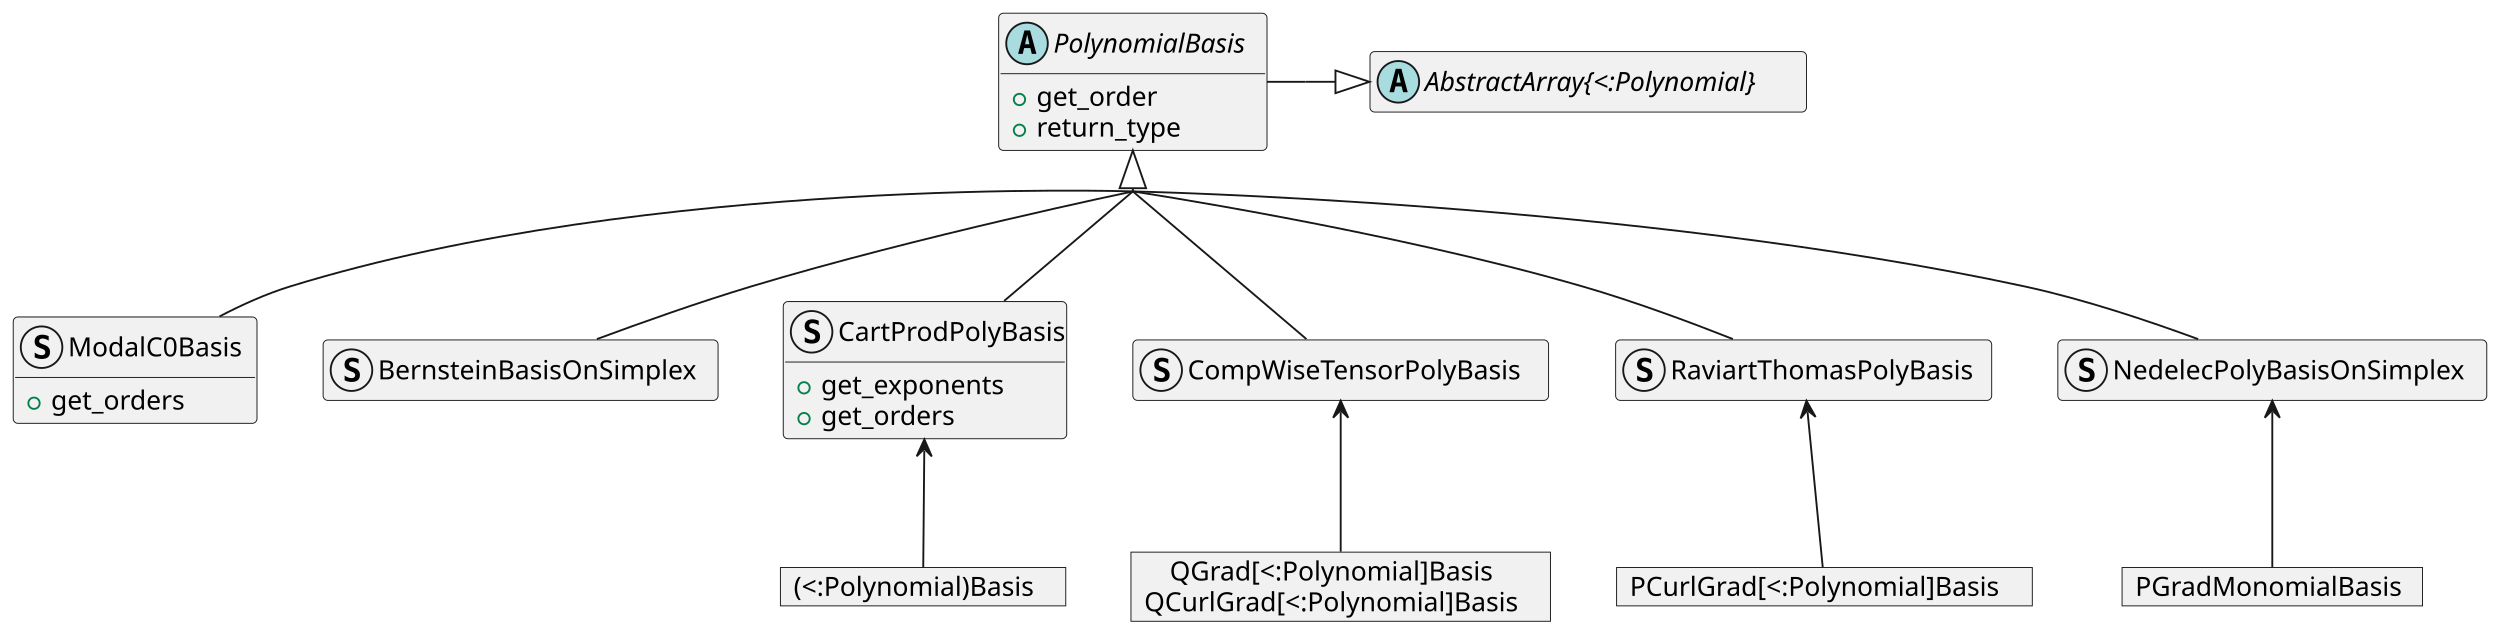
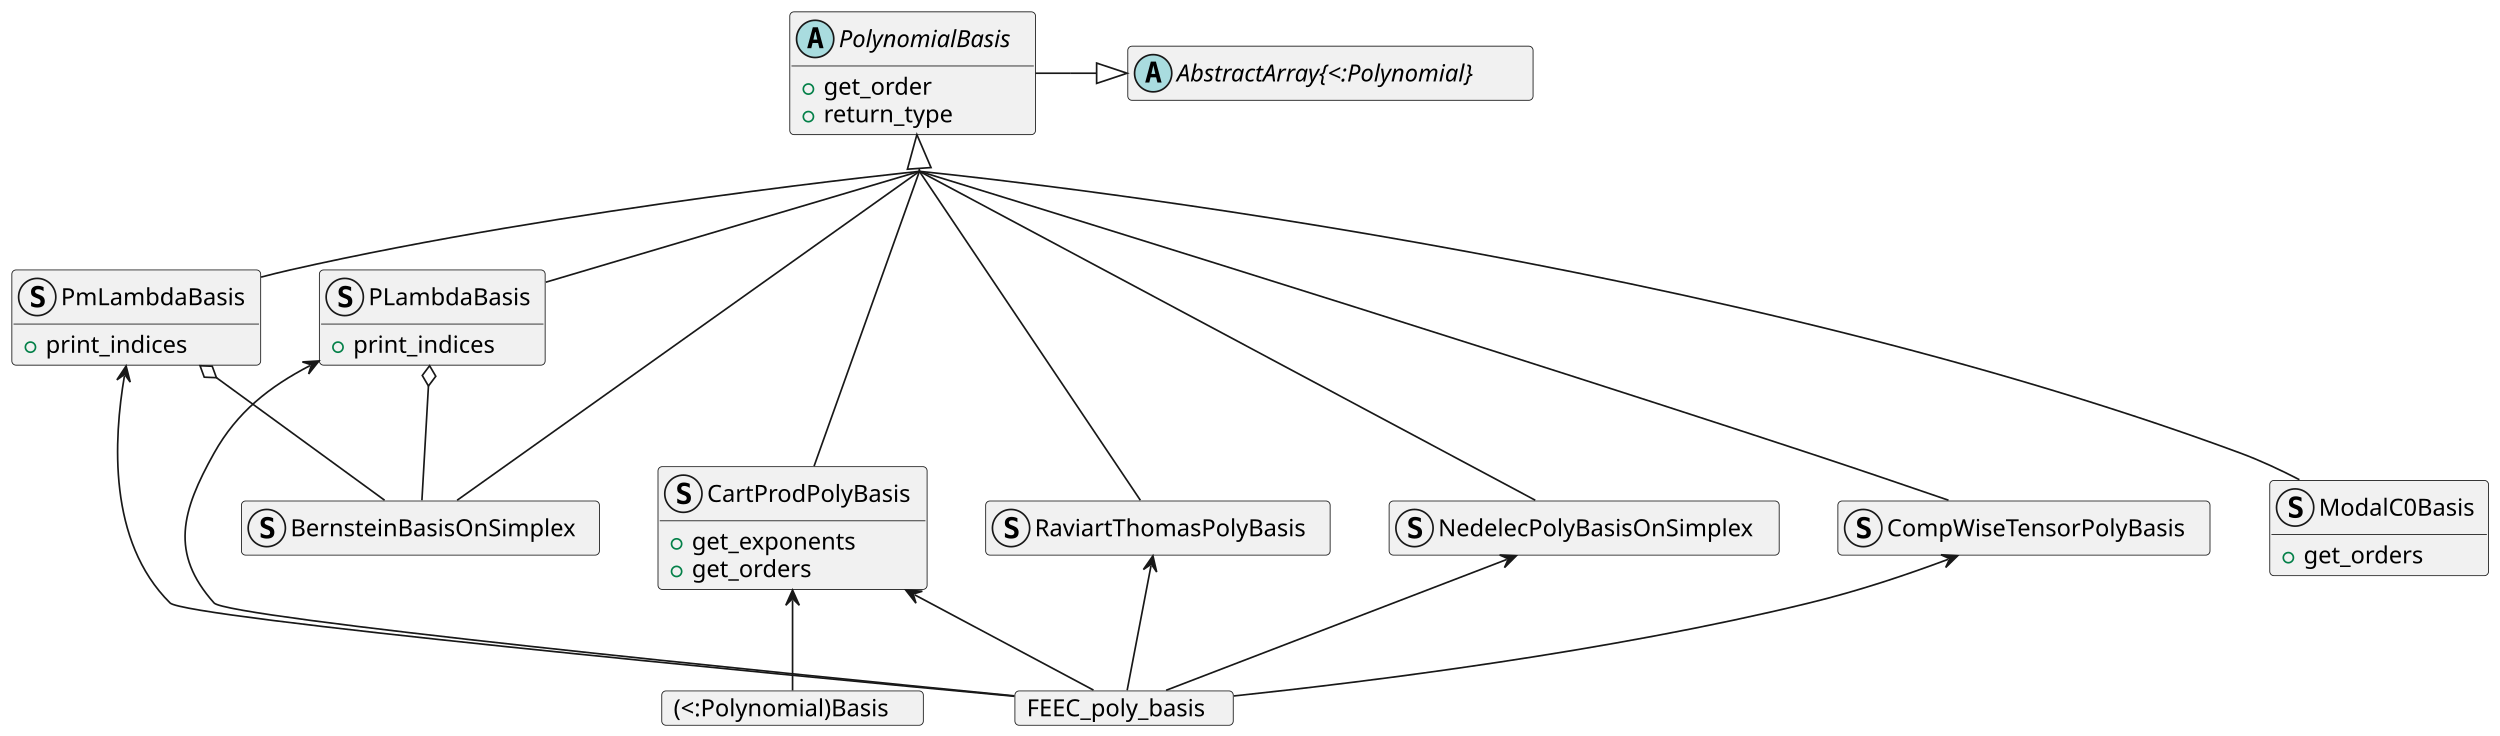
- <svg xmlns="http://www.w3.org/2000/svg" contentStyleType="text/css" height="335px" preserveAspectRatio="none" style="width:1323px;height:335px;background:#FFFFFF;" version="1.1" viewBox="0 0 1323 335" width="1323px" zoomAndPan="magnify">
+ <svg xmlns="http://www.w3.org/2000/svg" contentStyleType="text/css" data-diagram-type="CLASS" height="435px" preserveAspectRatio="none" style="width:1478px;height:435px;background:#FFFFFF;" version="1.1" viewBox="0 0 1478 435" width="1478px" zoomAndPan="magnify">
  <defs />
  <g>
-     <g id="elem_a1">
-       <rect codeLine="5" fill="#F1F1F1" height="32" id="a1" rx="2.5" ry="2.5" style="stroke:#181818;stroke-width:0.5;" width="231" x="725" y="27.3" />
-       <ellipse cx="740" cy="43.3" fill="#A9DCDF" rx="11" ry="11" style="stroke:#181818;stroke-width:1.0;" />
-       <path d="M740.109,38.644 L738.953,43.722 L741.281,43.722 L740.109,38.644 Z M738.625,36.409 L741.609,36.409 L744.969,48.8 L742.516,48.8 L741.75,45.737 L738.469,45.737 L737.719,48.8 L735.281,48.8 L738.625,36.409 Z " fill="#000000" />
-       <text fill="#000000" font-family="sans-serif" font-size="14" font-style="italic" lengthAdjust="spacing" textLength="199" x="754" y="48.147">AbstractArray{&lt;:Polynomial}</text>
+     <g class="entity" data-entity="a1" data-source-line="5" data-uid="ent0002" id="entity_a1">
+       <rect fill="#F1F1F1" height="32" rx="2.5" ry="2.5" style="stroke:#181818;stroke-width:0.5;" width="239.601" x="666.75" y="27.3" />
+       <ellipse cx="681.75" cy="43.3" fill="#A9DCDF" rx="11" ry="11" style="stroke:#181818;stroke-width:1;" />
+       <path d="M681.859,38.644 L680.703,43.722 L683.031,43.722 L681.859,38.644 Z M680.375,36.409 L683.359,36.409 L686.719,48.8 L684.266,48.8 L683.5,45.737 L680.219,45.737 L679.469,48.8 L677.031,48.8 L680.375,36.409 Z " fill="#000000" />
+       <text fill="#000000" font-family="sans-serif" font-size="14" font-style="italic" lengthAdjust="spacing" textLength="207.601" x="695.75" y="48.147">AbstractArray{&lt;:Polynomial}</text>
    </g>
-     <g id="elem_PolynomialBasis">
-       <rect codeLine="6" fill="#F1F1F1" height="72.594" id="PolynomialBasis" rx="2.5" ry="2.5" style="stroke:#181818;stroke-width:0.5;" width="142" x="528.5" y="7" />
-       <ellipse cx="543.5" cy="23" fill="#A9DCDF" rx="11" ry="11" style="stroke:#181818;stroke-width:1.0;" />
-       <path d="M543.609,18.344 L542.453,23.422 L544.781,23.422 L543.609,18.344 Z M542.125,16.109 L545.109,16.109 L548.469,28.5 L546.016,28.5 L545.25,25.438 L541.969,25.438 L541.219,28.5 L538.781,28.5 L542.125,16.109 Z " fill="#000000" />
-       <text fill="#000000" font-family="sans-serif" font-size="14" font-style="italic" lengthAdjust="spacing" textLength="110" x="557.5" y="27.847">PolynomialBasis</text>
-       <line style="stroke:#181818;stroke-width:0.5;" x1="529.5" x2="669.5" y1="39" y2="39" />
-       <ellipse cx="539.5" cy="52.648" fill="none" rx="3" ry="3" style="stroke:#038048;stroke-width:1.0;" />
-       <text fill="#000000" font-family="sans-serif" font-size="14" lengthAdjust="spacing" textLength="67" x="548.5" y="55.995">get_order</text>
-       <ellipse cx="539.5" cy="68.945" fill="none" rx="3" ry="3" style="stroke:#038048;stroke-width:1.0;" />
-       <text fill="#000000" font-family="sans-serif" font-size="14" lengthAdjust="spacing" textLength="79" x="548.5" y="72.292">return_type</text>
+     <g class="entity" data-entity="PolynomialBasis" data-source-line="6" data-uid="ent0003" id="entity_PolynomialBasis">
+       <rect fill="#F1F1F1" height="72.594" rx="2.5" ry="2.5" style="stroke:#181818;stroke-width:0.5;" width="145.278" x="466.92" y="7" />
+       <ellipse cx="481.92" cy="23" fill="#A9DCDF" rx="11" ry="11" style="stroke:#181818;stroke-width:1;" />
+       <path d="M482.029,18.344 L480.873,23.422 L483.201,23.422 L482.029,18.344 Z M480.545,16.109 L483.529,16.109 L486.889,28.5 L484.436,28.5 L483.67,25.438 L480.389,25.438 L479.639,28.5 L477.201,28.5 L480.545,16.109 Z " fill="#000000" />
+       <text fill="#000000" font-family="sans-serif" font-size="14" font-style="italic" lengthAdjust="spacing" textLength="113.278" x="495.92" y="27.847">PolynomialBasis</text>
+       <line style="stroke:#181818;stroke-width:0.5;" x1="467.92" x2="611.198" y1="39" y2="39" />
+       <ellipse cx="477.92" cy="52.648" fill="none" rx="3" ry="3" style="stroke:#038048;stroke-width:1;" />
+       <text fill="#000000" font-family="sans-serif" font-size="14" lengthAdjust="spacing" textLength="67.566" x="486.92" y="55.995">get_order</text>
+       <ellipse cx="477.92" cy="68.945" fill="none" rx="3" ry="3" style="stroke:#038048;stroke-width:1;" />
+       <text fill="#000000" font-family="sans-serif" font-size="14" lengthAdjust="spacing" textLength="81.635" x="486.92" y="72.292">return_type</text>
    </g>
-     <polygon fill="none" points="599.5,79.594,606.5,99.594,592.5,99.594" style="stroke:#181818;stroke-width:1.0;" />
-     <line style="stroke:#181818;stroke-width:1.0;" x1="599.5" x2="599.5" y1="99.594" y2="101.3" />
-     <line style="stroke:#181818;stroke-width:1.0;" x1="670.5" x2="690.82" y1="43.299" y2="43.3" />
-     <g id="elem_CartProdPolyBasis">
-       <rect codeLine="14" fill="#F1F1F1" height="72.594" id="CartProdPolyBasis" rx="2.5" ry="2.5" style="stroke:#181818;stroke-width:0.5;" width="150" x="414.5" y="159.59" />
-       <ellipse cx="429.5" cy="175.59" fill="#F1F1F1" rx="11" ry="11" style="stroke:#181818;stroke-width:1.0;" />
-       <path d="M428.984,176.153 Q427.125,175.449 426.469,174.684 Q425.828,173.903 425.828,172.59 Q425.828,170.903 426.906,169.934 Q427.984,168.965 429.859,168.965 Q430.719,168.965 431.562,169.168 Q432.422,169.356 433.266,169.746 L433.266,172.137 Q432.484,171.574 431.656,171.293 Q430.844,170.996 430.047,170.996 Q429.172,170.996 428.688,171.356 Q428.219,171.715 428.219,172.371 Q428.219,172.887 428.562,173.231 Q428.906,173.559 430,173.965 L431.062,174.371 Q432.547,174.918 433.25,175.824 Q433.969,176.731 433.969,178.106 Q433.969,179.981 432.859,180.903 Q431.75,181.824 429.5,181.824 Q428.578,181.824 427.656,181.606 Q426.734,181.387 425.875,180.965 L425.875,178.434 Q426.844,179.121 427.766,179.465 Q428.688,179.809 429.578,179.809 Q430.484,179.809 430.984,179.403 Q431.484,178.981 431.484,178.246 Q431.484,177.684 431.141,177.278 Q430.812,176.856 430.188,176.606 L428.984,176.153 Z " fill="#000000" />
-       <text fill="#000000" font-family="sans-serif" font-size="14" lengthAdjust="spacing" textLength="118" x="443.5" y="180.437">CartProdPolyBasis</text>
-       <line style="stroke:#181818;stroke-width:0.5;" x1="415.5" x2="563.5" y1="191.59" y2="191.59" />
-       <ellipse cx="425.5" cy="205.238" fill="none" rx="3" ry="3" style="stroke:#038048;stroke-width:1.0;" />
-       <text fill="#000000" font-family="sans-serif" font-size="14" lengthAdjust="spacing" textLength="104" x="434.5" y="208.585">get_exponents</text>
-       <ellipse cx="425.5" cy="221.535" fill="none" rx="3" ry="3" style="stroke:#038048;stroke-width:1.0;" />
-       <text fill="#000000" font-family="sans-serif" font-size="14" lengthAdjust="spacing" textLength="75" x="434.5" y="224.882">get_orders</text>
+     <polygon fill="none" points="542.063,79.594,550.422,99.065,536.456,100.028" style="stroke:#181818;stroke-width:1;" />
+     <line style="stroke:#181818;stroke-width:1;" x1="543.439" x2="543.56" y1="99.546" y2="101.3" />
+     <line style="stroke:#181818;stroke-width:1;" x1="612.198" x2="632.66" y1="43.299" y2="43.3" />
+     <g class="entity" data-entity="CartProdPolyBasis" data-source-line="14" data-uid="ent0006" id="entity_CartProdPolyBasis">
+       <rect fill="#F1F1F1" height="72.594" rx="2.5" ry="2.5" style="stroke:#181818;stroke-width:0.5;" width="159.094" x="389.01" y="275.89" />
+       <ellipse cx="404.01" cy="291.89" fill="#F1F1F1" rx="11" ry="11" style="stroke:#181818;stroke-width:1;" />
+       <path d="M403.494,292.452 Q401.635,291.749 400.979,290.984 Q400.338,290.202 400.338,288.89 Q400.338,287.202 401.416,286.234 Q402.494,285.265 404.369,285.265 Q405.229,285.265 406.072,285.468 Q406.932,285.656 407.776,286.046 L407.776,288.437 Q406.994,287.874 406.166,287.593 Q405.354,287.296 404.557,287.296 Q403.682,287.296 403.197,287.656 Q402.729,288.015 402.729,288.671 Q402.729,289.187 403.072,289.531 Q403.416,289.859 404.51,290.265 L405.572,290.671 Q407.057,291.218 407.76,292.124 Q408.479,293.031 408.479,294.406 Q408.479,296.281 407.369,297.202 Q406.26,298.124 404.01,298.124 Q403.088,298.124 402.166,297.906 Q401.244,297.687 400.385,297.265 L400.385,294.734 Q401.354,295.421 402.276,295.765 Q403.197,296.109 404.088,296.109 Q404.994,296.109 405.494,295.702 Q405.994,295.281 405.994,294.546 Q405.994,293.984 405.651,293.577 Q405.322,293.156 404.697,292.906 L403.494,292.452 Z " fill="#000000" />
+       <text fill="#000000" font-family="sans-serif" font-size="14" lengthAdjust="spacing" textLength="127.094" x="418.01" y="296.737">CartProdPolyBasis</text>
+       <line style="stroke:#181818;stroke-width:0.5;" x1="390.01" x2="547.104" y1="307.89" y2="307.89" />
+       <ellipse cx="400.01" cy="321.538" fill="none" rx="3" ry="3" style="stroke:#038048;stroke-width:1;" />
+       <text fill="#000000" font-family="sans-serif" font-size="14" lengthAdjust="spacing" textLength="103.482" x="409.01" y="324.885">get_exponents</text>
+       <ellipse cx="400.01" cy="337.835" fill="none" rx="3" ry="3" style="stroke:#038048;stroke-width:1;" />
+       <text fill="#000000" font-family="sans-serif" font-size="14" lengthAdjust="spacing" textLength="74.86" x="409.01" y="341.182">get_orders</text>
    </g>
-     <g id="elem_CompWiseTensorPolyBasis">
-       <rect codeLine="18" fill="#F1F1F1" height="32" id="CompWiseTensorPolyBasis" rx="2.5" ry="2.5" style="stroke:#181818;stroke-width:0.5;" width="220" x="599.5" y="179.89" />
-       <ellipse cx="614.5" cy="195.89" fill="#F1F1F1" rx="11" ry="11" style="stroke:#181818;stroke-width:1.0;" />
-       <path d="M613.984,196.452 Q612.125,195.749 611.469,194.984 Q610.828,194.202 610.828,192.89 Q610.828,191.202 611.906,190.234 Q612.984,189.265 614.859,189.265 Q615.719,189.265 616.562,189.468 Q617.422,189.656 618.266,190.046 L618.266,192.437 Q617.484,191.874 616.656,191.593 Q615.844,191.296 615.047,191.296 Q614.172,191.296 613.688,191.656 Q613.219,192.015 613.219,192.671 Q613.219,193.187 613.562,193.531 Q613.906,193.859 615,194.265 L616.062,194.671 Q617.547,195.218 618.25,196.124 Q618.969,197.031 618.969,198.406 Q618.969,200.281 617.859,201.202 Q616.75,202.124 614.5,202.124 Q613.578,202.124 612.656,201.906 Q611.734,201.687 610.875,201.265 L610.875,198.734 Q611.844,199.421 612.766,199.765 Q613.688,200.109 614.578,200.109 Q615.484,200.109 615.984,199.702 Q616.484,199.281 616.484,198.546 Q616.484,197.984 616.141,197.577 Q615.812,197.156 615.188,196.906 L613.984,196.452 Z " fill="#000000" />
-       <text fill="#000000" font-family="sans-serif" font-size="14" lengthAdjust="spacing" textLength="188" x="628.5" y="200.737">CompWiseTensorPolyBasis</text>
+     <g class="entity" data-entity="CompWiseTensorPolyBasis" data-source-line="18" data-uid="ent0007" id="entity_CompWiseTensorPolyBasis">
+       <rect fill="#F1F1F1" height="32" rx="2.5" ry="2.5" style="stroke:#181818;stroke-width:0.5;" width="220.002" x="1086.55" y="296.19" />
+       <ellipse cx="1101.55" cy="312.19" fill="#F1F1F1" rx="11" ry="11" style="stroke:#181818;stroke-width:1;" />
+       <path d="M1101.034,312.752 Q1099.175,312.049 1098.519,311.284 Q1097.878,310.502 1097.878,309.19 Q1097.878,307.502 1098.956,306.534 Q1100.034,305.565 1101.909,305.565 Q1102.769,305.565 1103.612,305.768 Q1104.472,305.956 1105.316,306.346 L1105.316,308.737 Q1104.534,308.174 1103.706,307.893 Q1102.894,307.596 1102.097,307.596 Q1101.222,307.596 1100.737,307.956 Q1100.269,308.315 1100.269,308.971 Q1100.269,309.487 1100.612,309.831 Q1100.956,310.159 1102.05,310.565 L1103.112,310.971 Q1104.597,311.518 1105.3,312.424 Q1106.019,313.331 1106.019,314.706 Q1106.019,316.581 1104.909,317.502 Q1103.8,318.424 1101.55,318.424 Q1100.628,318.424 1099.706,318.206 Q1098.784,317.987 1097.925,317.565 L1097.925,315.034 Q1098.894,315.721 1099.816,316.065 Q1100.737,316.409 1101.628,316.409 Q1102.534,316.409 1103.034,316.002 Q1103.534,315.581 1103.534,314.846 Q1103.534,314.284 1103.191,313.877 Q1102.862,313.456 1102.237,313.206 L1101.034,312.752 Z " fill="#000000" />
+       <text fill="#000000" font-family="sans-serif" font-size="14" lengthAdjust="spacing" textLength="188.002" x="1115.55" y="317.037">CompWiseTensorPolyBasis</text>
    </g>
-     <g id="elem_RaviartThomasPolyBasis">
-       <rect codeLine="19" fill="#F1F1F1" height="32" id="RaviartThomasPolyBasis" rx="2.5" ry="2.5" style="stroke:#181818;stroke-width:0.5;" width="199" x="855" y="179.89" />
-       <ellipse cx="870" cy="195.89" fill="#F1F1F1" rx="11" ry="11" style="stroke:#181818;stroke-width:1.0;" />
-       <path d="M869.484,196.452 Q867.625,195.749 866.969,194.984 Q866.328,194.202 866.328,192.89 Q866.328,191.202 867.406,190.234 Q868.484,189.265 870.359,189.265 Q871.219,189.265 872.062,189.468 Q872.922,189.656 873.766,190.046 L873.766,192.437 Q872.984,191.874 872.156,191.593 Q871.344,191.296 870.547,191.296 Q869.672,191.296 869.188,191.656 Q868.719,192.015 868.719,192.671 Q868.719,193.187 869.062,193.531 Q869.406,193.859 870.5,194.265 L871.562,194.671 Q873.047,195.218 873.75,196.124 Q874.469,197.031 874.469,198.406 Q874.469,200.281 873.359,201.202 Q872.25,202.124 870,202.124 Q869.078,202.124 868.156,201.906 Q867.234,201.687 866.375,201.265 L866.375,198.734 Q867.344,199.421 868.266,199.765 Q869.188,200.109 870.078,200.109 Q870.984,200.109 871.484,199.702 Q871.984,199.281 871.984,198.546 Q871.984,197.984 871.641,197.577 Q871.312,197.156 870.688,196.906 L869.484,196.452 Z " fill="#000000" />
-       <text fill="#000000" font-family="sans-serif" font-size="14" lengthAdjust="spacing" textLength="167" x="884" y="200.737">RaviartThomasPolyBasis</text>
+     <g class="entity" data-entity="RaviartThomasPolyBasis" data-source-line="19" data-uid="ent0008" id="entity_RaviartThomasPolyBasis">
+       <rect fill="#F1F1F1" height="32" rx="2.5" ry="2.5" style="stroke:#181818;stroke-width:0.5;" width="203.65" x="582.73" y="296.19" />
+       <ellipse cx="597.73" cy="312.19" fill="#F1F1F1" rx="11" ry="11" style="stroke:#181818;stroke-width:1;" />
+       <path d="M597.214,312.752 Q595.355,312.049 594.699,311.284 Q594.058,310.502 594.058,309.19 Q594.058,307.502 595.136,306.534 Q596.214,305.565 598.089,305.565 Q598.949,305.565 599.793,305.768 Q600.652,305.956 601.496,306.346 L601.496,308.737 Q600.714,308.174 599.886,307.893 Q599.074,307.596 598.277,307.596 Q597.402,307.596 596.918,307.956 Q596.449,308.315 596.449,308.971 Q596.449,309.487 596.793,309.831 Q597.136,310.159 598.23,310.565 L599.293,310.971 Q600.777,311.518 601.48,312.424 Q602.199,313.331 602.199,314.706 Q602.199,316.581 601.089,317.502 Q599.98,318.424 597.73,318.424 Q596.808,318.424 595.886,318.206 Q594.964,317.987 594.105,317.565 L594.105,315.034 Q595.074,315.721 595.996,316.065 Q596.918,316.409 597.808,316.409 Q598.714,316.409 599.214,316.002 Q599.714,315.581 599.714,314.846 Q599.714,314.284 599.371,313.877 Q599.043,313.456 598.418,313.206 L597.214,312.752 Z " fill="#000000" />
+       <text fill="#000000" font-family="sans-serif" font-size="14" lengthAdjust="spacing" textLength="171.65" x="611.73" y="317.037">RaviartThomasPolyBasis</text>
    </g>
-     <g id="elem_NedelecPolyBasisOnSimplex">
-       <rect codeLine="20" fill="#F1F1F1" height="32" id="NedelecPolyBasisOnSimplex" rx="2.5" ry="2.5" style="stroke:#181818;stroke-width:0.5;" width="227" x="1089" y="179.89" />
-       <ellipse cx="1104" cy="195.89" fill="#F1F1F1" rx="11" ry="11" style="stroke:#181818;stroke-width:1.0;" />
-       <path d="M1103.484,196.452 Q1101.625,195.749 1100.969,194.984 Q1100.328,194.202 1100.328,192.89 Q1100.328,191.202 1101.406,190.234 Q1102.484,189.265 1104.359,189.265 Q1105.219,189.265 1106.062,189.468 Q1106.922,189.656 1107.766,190.046 L1107.766,192.437 Q1106.984,191.874 1106.156,191.593 Q1105.344,191.296 1104.547,191.296 Q1103.672,191.296 1103.188,191.656 Q1102.719,192.015 1102.719,192.671 Q1102.719,193.187 1103.062,193.531 Q1103.406,193.859 1104.5,194.265 L1105.562,194.671 Q1107.047,195.218 1107.75,196.124 Q1108.469,197.031 1108.469,198.406 Q1108.469,200.281 1107.359,201.202 Q1106.25,202.124 1104,202.124 Q1103.078,202.124 1102.156,201.906 Q1101.234,201.687 1100.375,201.265 L1100.375,198.734 Q1101.344,199.421 1102.266,199.765 Q1103.188,200.109 1104.078,200.109 Q1104.984,200.109 1105.484,199.702 Q1105.984,199.281 1105.984,198.546 Q1105.984,197.984 1105.641,197.577 Q1105.312,197.156 1104.688,196.906 L1103.484,196.452 Z " fill="#000000" />
-       <text fill="#000000" font-family="sans-serif" font-size="14" lengthAdjust="spacing" textLength="195" x="1118" y="200.737">NedelecPolyBasisOnSimplex</text>
+     <g class="entity" data-entity="NedelecPolyBasisOnSimplex" data-source-line="20" data-uid="ent0009" id="entity_NedelecPolyBasisOnSimplex">
+       <rect fill="#F1F1F1" height="32" rx="2.5" ry="2.5" style="stroke:#181818;stroke-width:0.5;" width="230.611" x="821.25" y="296.19" />
+       <ellipse cx="836.25" cy="312.19" fill="#F1F1F1" rx="11" ry="11" style="stroke:#181818;stroke-width:1;" />
+       <path d="M835.734,312.752 Q833.875,312.049 833.219,311.284 Q832.578,310.502 832.578,309.19 Q832.578,307.502 833.656,306.534 Q834.734,305.565 836.609,305.565 Q837.469,305.565 838.312,305.768 Q839.172,305.956 840.016,306.346 L840.016,308.737 Q839.234,308.174 838.406,307.893 Q837.594,307.596 836.797,307.596 Q835.922,307.596 835.438,307.956 Q834.969,308.315 834.969,308.971 Q834.969,309.487 835.312,309.831 Q835.656,310.159 836.75,310.565 L837.812,310.971 Q839.297,311.518 840,312.424 Q840.719,313.331 840.719,314.706 Q840.719,316.581 839.609,317.502 Q838.5,318.424 836.25,318.424 Q835.328,318.424 834.406,318.206 Q833.484,317.987 832.625,317.565 L832.625,315.034 Q833.594,315.721 834.516,316.065 Q835.438,316.409 836.328,316.409 Q837.234,316.409 837.734,316.002 Q838.234,315.581 838.234,314.846 Q838.234,314.284 837.891,313.877 Q837.562,313.456 836.938,313.206 L835.734,312.752 Z " fill="#000000" />
+       <text fill="#000000" font-family="sans-serif" font-size="14" lengthAdjust="spacing" textLength="198.611" x="850.25" y="317.037">NedelecPolyBasisOnSimplex</text>
    </g>
-     <g id="elem_BernsteinBasisOnSimplex">
-       <rect codeLine="21" fill="#F1F1F1" height="32" id="BernsteinBasisOnSimplex" rx="2.5" ry="2.5" style="stroke:#181818;stroke-width:0.5;" width="209" x="171" y="179.89" />
-       <ellipse cx="186" cy="195.89" fill="#F1F1F1" rx="11" ry="11" style="stroke:#181818;stroke-width:1.0;" />
-       <path d="M185.484,196.452 Q183.625,195.749 182.969,194.984 Q182.328,194.202 182.328,192.89 Q182.328,191.202 183.406,190.234 Q184.484,189.265 186.359,189.265 Q187.219,189.265 188.062,189.468 Q188.922,189.656 189.766,190.046 L189.766,192.437 Q188.984,191.874 188.156,191.593 Q187.344,191.296 186.547,191.296 Q185.672,191.296 185.188,191.656 Q184.719,192.015 184.719,192.671 Q184.719,193.187 185.062,193.531 Q185.406,193.859 186.5,194.265 L187.562,194.671 Q189.047,195.218 189.75,196.124 Q190.469,197.031 190.469,198.406 Q190.469,200.281 189.359,201.202 Q188.25,202.124 186,202.124 Q185.078,202.124 184.156,201.906 Q183.234,201.687 182.375,201.265 L182.375,198.734 Q183.344,199.421 184.266,199.765 Q185.188,200.109 186.078,200.109 Q186.984,200.109 187.484,199.702 Q187.984,199.281 187.984,198.546 Q187.984,197.984 187.641,197.577 Q187.312,197.156 186.688,196.906 L185.484,196.452 Z " fill="#000000" />
-       <text fill="#000000" font-family="sans-serif" font-size="14" lengthAdjust="spacing" textLength="177" x="200" y="200.737">BernsteinBasisOnSimplex</text>
+     <g class="entity" data-entity="BernsteinBasisOnSimplex" data-source-line="21" data-uid="ent0010" id="entity_BernsteinBasisOnSimplex">
+       <rect fill="#F1F1F1" height="32" rx="2.5" ry="2.5" style="stroke:#181818;stroke-width:0.5;" width="211.648" x="142.73" y="296.19" />
+       <ellipse cx="157.73" cy="312.19" fill="#F1F1F1" rx="11" ry="11" style="stroke:#181818;stroke-width:1;" />
+       <path d="M157.214,312.752 Q155.355,312.049 154.699,311.284 Q154.058,310.502 154.058,309.19 Q154.058,307.502 155.136,306.534 Q156.214,305.565 158.089,305.565 Q158.949,305.565 159.792,305.768 Q160.652,305.956 161.496,306.346 L161.496,308.737 Q160.714,308.174 159.886,307.893 Q159.074,307.596 158.277,307.596 Q157.402,307.596 156.917,307.956 Q156.449,308.315 156.449,308.971 Q156.449,309.487 156.792,309.831 Q157.136,310.159 158.23,310.565 L159.292,310.971 Q160.777,311.518 161.48,312.424 Q162.199,313.331 162.199,314.706 Q162.199,316.581 161.089,317.502 Q159.98,318.424 157.73,318.424 Q156.808,318.424 155.886,318.206 Q154.964,317.987 154.105,317.565 L154.105,315.034 Q155.074,315.721 155.996,316.065 Q156.917,316.409 157.808,316.409 Q158.714,316.409 159.214,316.002 Q159.714,315.581 159.714,314.846 Q159.714,314.284 159.371,313.877 Q159.042,313.456 158.417,313.206 L157.214,312.752 Z " fill="#000000" />
+       <text fill="#000000" font-family="sans-serif" font-size="14" lengthAdjust="spacing" textLength="179.648" x="171.73" y="317.037">BernsteinBasisOnSimplex</text>
    </g>
-     <g id="elem_ModalC0Basis">
-       <rect codeLine="22" fill="#F1F1F1" height="56.297" id="ModalC0Basis" rx="2.5" ry="2.5" style="stroke:#181818;stroke-width:0.5;" width="129" x="7" y="167.74" />
-       <ellipse cx="22" cy="183.74" fill="#F1F1F1" rx="11" ry="11" style="stroke:#181818;stroke-width:1.0;" />
-       <path d="M21.484,184.303 Q19.625,183.599 18.969,182.834 Q18.328,182.053 18.328,180.74 Q18.328,179.053 19.406,178.084 Q20.484,177.115 22.359,177.115 Q23.219,177.115 24.062,177.318 Q24.922,177.506 25.766,177.896 L25.766,180.287 Q24.984,179.724 24.156,179.443 Q23.344,179.146 22.547,179.146 Q21.672,179.146 21.188,179.506 Q20.719,179.865 20.719,180.521 Q20.719,181.037 21.062,181.381 Q21.406,181.709 22.5,182.115 L23.562,182.521 Q25.047,183.068 25.75,183.974 Q26.469,184.881 26.469,186.256 Q26.469,188.131 25.359,189.053 Q24.25,189.974 22,189.974 Q21.078,189.974 20.156,189.756 Q19.234,189.537 18.375,189.115 L18.375,186.584 Q19.344,187.271 20.266,187.615 Q21.188,187.959 22.078,187.959 Q22.984,187.959 23.484,187.553 Q23.984,187.131 23.984,186.396 Q23.984,185.834 23.641,185.428 Q23.312,185.006 22.688,184.756 L21.484,184.303 Z " fill="#000000" />
-       <text fill="#000000" font-family="sans-serif" font-size="14" lengthAdjust="spacing" textLength="97" x="36" y="188.587">ModalC0Basis</text>
-       <line style="stroke:#181818;stroke-width:0.5;" x1="8" x2="135" y1="199.74" y2="199.74" />
-       <ellipse cx="18" cy="213.388" fill="none" rx="3" ry="3" style="stroke:#038048;stroke-width:1.0;" />
-       <text fill="#000000" font-family="sans-serif" font-size="14" lengthAdjust="spacing" textLength="75" x="27" y="216.735">get_orders</text>
+     <g class="entity" data-entity="ModalC0Basis" data-source-line="22" data-uid="ent0011" id="entity_ModalC0Basis">
+       <rect fill="#F1F1F1" height="56.297" rx="2.5" ry="2.5" style="stroke:#181818;stroke-width:0.5;" width="129.344" x="1341.88" y="284.04" />
+       <ellipse cx="1356.88" cy="300.04" fill="#F1F1F1" rx="11" ry="11" style="stroke:#181818;stroke-width:1;" />
+       <path d="M1356.364,300.603 Q1354.505,299.899 1353.849,299.134 Q1353.208,298.353 1353.208,297.04 Q1353.208,295.353 1354.286,294.384 Q1355.364,293.415 1357.239,293.415 Q1358.099,293.415 1358.943,293.618 Q1359.802,293.806 1360.646,294.196 L1360.646,296.587 Q1359.864,296.024 1359.036,295.743 Q1358.224,295.446 1357.427,295.446 Q1356.552,295.446 1356.068,295.806 Q1355.599,296.165 1355.599,296.821 Q1355.599,297.337 1355.943,297.681 Q1356.286,298.009 1357.38,298.415 L1358.443,298.821 Q1359.927,299.368 1360.63,300.274 Q1361.349,301.181 1361.349,302.556 Q1361.349,304.431 1360.239,305.353 Q1359.13,306.274 1356.88,306.274 Q1355.958,306.274 1355.036,306.056 Q1354.114,305.837 1353.255,305.415 L1353.255,302.884 Q1354.224,303.571 1355.146,303.915 Q1356.068,304.259 1356.958,304.259 Q1357.864,304.259 1358.364,303.853 Q1358.864,303.431 1358.864,302.696 Q1358.864,302.134 1358.521,301.728 Q1358.193,301.306 1357.568,301.056 L1356.364,300.603 Z " fill="#000000" />
+       <text fill="#000000" font-family="sans-serif" font-size="14" lengthAdjust="spacing" textLength="97.344" x="1370.88" y="304.887">ModalC0Basis</text>
+       <line style="stroke:#181818;stroke-width:0.5;" x1="1342.88" x2="1470.224" y1="316.04" y2="316.04" />
+       <ellipse cx="1352.88" cy="329.688" fill="none" rx="3" ry="3" style="stroke:#038048;stroke-width:1;" />
+       <text fill="#000000" font-family="sans-serif" font-size="14" lengthAdjust="spacing" textLength="74.86" x="1361.88" y="333.035">get_orders</text>
    </g>
-     <g id="elem_m1">
-       <rect fill="#F1F1F1" height="20.297" style="stroke:#181818;stroke-width:0.5;" width="151" x="413" y="300.33" />
-       <text fill="#000000" font-family="sans-serif" font-size="14" lengthAdjust="spacing" textLength="137" x="420" y="315.325">(&lt;:Polynomial)Basis</text>
+     <g class="entity" data-entity="PLambdaBasis" data-source-line="27" data-uid="ent0012" id="entity_PLambdaBasis">
+       <rect fill="#F1F1F1" height="56.297" rx="2.5" ry="2.5" style="stroke:#181818;stroke-width:0.5;" width="133.473" x="188.82" y="159.59" />
+       <ellipse cx="203.82" cy="175.59" fill="#F1F1F1" rx="11" ry="11" style="stroke:#181818;stroke-width:1;" />
+       <path d="M203.304,176.153 Q201.445,175.449 200.789,174.684 Q200.148,173.903 200.148,172.59 Q200.148,170.903 201.226,169.934 Q202.304,168.965 204.179,168.965 Q205.039,168.965 205.882,169.168 Q206.742,169.356 207.586,169.746 L207.586,172.137 Q206.804,171.574 205.976,171.293 Q205.164,170.996 204.367,170.996 Q203.492,170.996 203.007,171.356 Q202.539,171.715 202.539,172.371 Q202.539,172.887 202.882,173.231 Q203.226,173.559 204.32,173.965 L205.382,174.371 Q206.867,174.918 207.57,175.824 Q208.289,176.731 208.289,178.106 Q208.289,179.981 207.179,180.903 Q206.07,181.824 203.82,181.824 Q202.898,181.824 201.976,181.606 Q201.054,181.387 200.195,180.965 L200.195,178.434 Q201.164,179.121 202.086,179.465 Q203.007,179.809 203.898,179.809 Q204.804,179.809 205.304,179.403 Q205.804,178.981 205.804,178.246 Q205.804,177.684 205.461,177.278 Q205.132,176.856 204.507,176.606 L203.304,176.153 Z " fill="#000000" />
+       <text fill="#000000" font-family="sans-serif" font-size="14" lengthAdjust="spacing" textLength="101.473" x="217.82" y="180.437">PLambdaBasis</text>
+       <line style="stroke:#181818;stroke-width:0.5;" x1="189.82" x2="321.293" y1="191.59" y2="191.59" />
+       <ellipse cx="199.82" cy="205.238" fill="none" rx="3" ry="3" style="stroke:#038048;stroke-width:1;" />
+       <text fill="#000000" font-family="sans-serif" font-size="14" lengthAdjust="spacing" textLength="89.038" x="208.82" y="208.585">print_indices</text>
    </g>
-     <g id="elem_m2">
-       <rect fill="#F1F1F1" height="36.594" style="stroke:#181818;stroke-width:0.5;" width="222" x="598.5" y="292.19" />
-       <text fill="#000000" font-family="sans-serif" font-size="14" lengthAdjust="spacing" textLength="181" x="619" y="307.185">QGrad[&lt;:Polynomial]Basis</text>
-       <text fill="#000000" font-family="sans-serif" font-size="14" lengthAdjust="spacing" textLength="208" x="605.5" y="323.482">QCurlGrad[&lt;:Polynomial]Basis</text>
+     <g class="entity" data-entity="PmLambdaBasis" data-source-line="30" data-uid="ent0013" id="entity_PmLambdaBasis">
+       <rect fill="#F1F1F1" height="56.297" rx="2.5" ry="2.5" style="stroke:#181818;stroke-width:0.5;" width="147.11" x="7" y="159.59" />
+       <ellipse cx="22" cy="175.59" fill="#F1F1F1" rx="11" ry="11" style="stroke:#181818;stroke-width:1;" />
+       <path d="M21.484,176.153 Q19.625,175.449 18.969,174.684 Q18.328,173.903 18.328,172.59 Q18.328,170.903 19.406,169.934 Q20.484,168.965 22.359,168.965 Q23.219,168.965 24.062,169.168 Q24.922,169.356 25.766,169.746 L25.766,172.137 Q24.984,171.574 24.156,171.293 Q23.344,170.996 22.547,170.996 Q21.672,170.996 21.188,171.356 Q20.719,171.715 20.719,172.371 Q20.719,172.887 21.062,173.231 Q21.406,173.559 22.5,173.965 L23.562,174.371 Q25.047,174.918 25.75,175.824 Q26.469,176.731 26.469,178.106 Q26.469,179.981 25.359,180.903 Q24.25,181.824 22,181.824 Q21.078,181.824 20.156,181.606 Q19.234,181.387 18.375,180.965 L18.375,178.434 Q19.344,179.121 20.266,179.465 Q21.188,179.809 22.078,179.809 Q22.984,179.809 23.484,179.403 Q23.984,178.981 23.984,178.246 Q23.984,177.684 23.641,177.278 Q23.312,176.856 22.688,176.606 L21.484,176.153 Z " fill="#000000" />
+       <text fill="#000000" font-family="sans-serif" font-size="14" lengthAdjust="spacing" textLength="115.11" x="36" y="180.437">PmLambdaBasis</text>
+       <line style="stroke:#181818;stroke-width:0.5;" x1="8" x2="153.11" y1="191.59" y2="191.59" />
+       <ellipse cx="18" cy="205.238" fill="none" rx="3" ry="3" style="stroke:#038048;stroke-width:1;" />
+       <text fill="#000000" font-family="sans-serif" font-size="14" lengthAdjust="spacing" textLength="89.038" x="27" y="208.585">print_indices</text>
    </g>
-     <g id="elem_m4">
-       <rect fill="#F1F1F1" height="20.297" style="stroke:#181818;stroke-width:0.5;" width="220" x="855.5" y="300.33" />
-       <text fill="#000000" font-family="sans-serif" font-size="14" lengthAdjust="spacing" textLength="206" x="862.5" y="315.325">PCurlGrad[&lt;:Polynomial]Basis</text>
+     <g class="entity" data-entity="m1" data-source-line="43" data-uid="ent0022" id="entity_m1">
+       <rect fill="#F1F1F1" height="20.297" rx="2.5" ry="2.5" style="stroke:#181818;stroke-width:0.5;" width="154.649" x="391.23" y="408.48" />
+       <text fill="#000000" font-family="sans-serif" font-size="14" lengthAdjust="spacing" textLength="140.649" x="398.23" y="423.475">(&lt;:Polynomial)Basis</text>
    </g>
-     <g id="elem_m5">
-       <rect fill="#F1F1F1" height="20.297" style="stroke:#181818;stroke-width:0.5;" width="159" x="1123" y="300.33" />
-       <text fill="#000000" font-family="sans-serif" font-size="14" lengthAdjust="spacing" textLength="145" x="1130" y="315.325">PGradMonomialBasis</text>
+     <g class="entity" data-entity="m2" data-source-line="44" data-uid="ent0023" id="entity_m2">
+       <rect fill="#F1F1F1" height="20.297" rx="2.5" ry="2.5" style="stroke:#181818;stroke-width:0.5;" width="129.09" x="600.01" y="408.48" />
+       <text fill="#000000" font-family="sans-serif" font-size="14" lengthAdjust="spacing" textLength="115.09" x="607.01" y="423.475">FEEC_poly_basis</text>
    </g>
-     <g id="link_PolynomialBasis_a1">
-       <path codeLine="11" d="M690.82,43.3 C702.12,43.3 695.42,43.3 706.73,43.3 " fill="none" id="PolynomialBasis-to-a1" style="stroke:#181818;stroke-width:1.0;" />
-       <polygon fill="none" points="724.73,43.3,706.73,37.3,706.73,49.3,724.73,43.3" style="stroke:#181818;stroke-width:1.0;" />
+     <g class="link" data-entity-1="PolynomialBasis" data-entity-2="a1" data-source-line="11" data-uid="lnk5" id="link_PolynomialBasis_a1">
+       <path codeLine="11" d="M632.66,43.3 C643.88,43.3 637.11,43.3 648.33,43.3" fill="none" id="PolynomialBasis-to-a1" style="stroke:#181818;stroke-width:1;" />
+       <polygon fill="none" points="666.33,43.3,648.33,37.3,648.33,49.3,666.33,43.3" style="stroke:#181818;stroke-width:1;" />
    </g>
-     <g id="link_PolynomialBasis_CartProdPolyBasis">
-       <path codeLine="27" d="M599.5,101.3 C599.5,101.3 562.49,132.79 531.4,159.24 " fill="none" id="PolynomialBasis-backto-CartProdPolyBasis" style="stroke:#181818;stroke-width:1.0;" />
+     <g class="link" data-entity-1="PolynomialBasis" data-entity-2="CartProdPolyBasis" data-source-line="34" data-uid="lnk14" id="link_PolynomialBasis_CartProdPolyBasis">
+       <path codeLine="34" d="M543.56,101.3 C543.56,101.3 502.68,215.7 481.28,275.58" fill="none" id="PolynomialBasis-backto-CartProdPolyBasis" style="stroke:#181818;stroke-width:1;" />
    </g>
-     <g id="link_PolynomialBasis_CompWiseTensorPolyBasis">
-       <path codeLine="28" d="M599.5,101.3 C599.5,101.3 660.09,152.85 691.34,179.43 " fill="none" id="PolynomialBasis-backto-CompWiseTensorPolyBasis" style="stroke:#181818;stroke-width:1.0;" />
+     <g class="link" data-entity-1="PolynomialBasis" data-entity-2="CompWiseTensorPolyBasis" data-source-line="35" data-uid="lnk15" id="link_PolynomialBasis_CompWiseTensorPolyBasis">
+       <path codeLine="35" d="M543.56,101.3 C543.56,101.3 836.66,191.11 1069.56,267.89 C1096.99,276.93 1127.64,287.37 1151.96,295.74" fill="none" id="PolynomialBasis-backto-CompWiseTensorPolyBasis" style="stroke:#181818;stroke-width:1;" />
    </g>
-     <g id="link_PolynomialBasis_RaviartThomasPolyBasis">
-       <path codeLine="29" d="M599.5,101.3 C599.5,101.3 733.64,121.57 837.5,151.59 C864.55,159.41 894.3,170.45 917.03,179.43 " fill="none" id="PolynomialBasis-backto-RaviartThomasPolyBasis" style="stroke:#181818;stroke-width:1.0;" />
+     <g class="link" data-entity-1="PolynomialBasis" data-entity-2="RaviartThomasPolyBasis" data-source-line="36" data-uid="lnk16" id="link_PolynomialBasis_RaviartThomasPolyBasis">
+       <path codeLine="36" d="M543.56,101.3 C543.56,101.3 641.62,247.28 674.19,295.75" fill="none" id="PolynomialBasis-backto-RaviartThomasPolyBasis" style="stroke:#181818;stroke-width:1;" />
    </g>
-     <g id="link_PolynomialBasis_NedelecPolyBasisOnSimplex">
-       <path codeLine="30" d="M599.5,101.3 C599.5,101.3 865.29,107.06 1071.5,151.59 C1102.99,158.39 1137.55,170 1163.27,179.48 " fill="none" id="PolynomialBasis-backto-NedelecPolyBasisOnSimplex" style="stroke:#181818;stroke-width:1.0;" />
+     <g class="link" data-entity-1="PolynomialBasis" data-entity-2="NedelecPolyBasisOnSimplex" data-source-line="37" data-uid="lnk17" id="link_PolynomialBasis_NedelecPolyBasisOnSimplex">
+       <path codeLine="37" d="M543.56,101.3 C543.56,101.3 816.9,247.28 907.66,295.75" fill="none" id="PolynomialBasis-backto-NedelecPolyBasisOnSimplex" style="stroke:#181818;stroke-width:1;" />
    </g>
-     <g id="link_PolynomialBasis_BernsteinBasisOnSimplex">
-       <path codeLine="31" d="M599.5,101.3 C599.5,101.3 486.09,124.91 397.5,151.59 C369.95,159.89 339.45,170.71 315.84,179.46 " fill="none" id="PolynomialBasis-backto-BernsteinBasisOnSimplex" style="stroke:#181818;stroke-width:1.0;" />
+     <g class="link" data-entity-1="PolynomialBasis" data-entity-2="BernsteinBasisOnSimplex" data-source-line="38" data-uid="lnk18" id="link_PolynomialBasis_BernsteinBasisOnSimplex">
+       <path codeLine="38" d="M543.56,101.3 C543.56,101.3 338.37,247.28 270.25,295.75" fill="none" id="PolynomialBasis-backto-BernsteinBasisOnSimplex" style="stroke:#181818;stroke-width:1;" />
    </g>
-     <g id="link_PolynomialBasis_ModalC0Basis">
-       <path codeLine="32" d="M599.5,101.3 C599.5,101.3 344.13,92.82 153.5,151.59 C140.88,155.48 127.94,161.32 116.17,167.46 " fill="none" id="PolynomialBasis-backto-ModalC0Basis" style="stroke:#181818;stroke-width:1.0;" />
+     <g class="link" data-entity-1="PolynomialBasis" data-entity-2="ModalC0Basis" data-source-line="39" data-uid="lnk19" id="link_PolynomialBasis_ModalC0Basis">
+       <path codeLine="39" d="M543.56,101.3 C543.56,101.3 991.68,144.75 1324.56,267.89 C1336.18,272.19 1348.23,277.82 1359.4,283.59" fill="none" id="PolynomialBasis-backto-ModalC0Basis" style="stroke:#181818;stroke-width:1;" />
    </g>
-     <g id="link_CartProdPolyBasis_m1">
-       <path codeLine="38" d="M489.127,238.51 C488.917,262.22 488.71,285.61 488.58,300.27 " fill="none" id="CartProdPolyBasis-backto-m1" style="stroke:#181818;stroke-width:1.0;" />
-       <polygon fill="#181818" points="489.18,232.51,485.1,241.474,489.136,237.51,493.1,241.545,489.18,232.51" style="stroke:#181818;stroke-width:1.0;" />
+     <g class="link" data-entity-1="PolynomialBasis" data-entity-2="PmLambdaBasis" data-source-line="40" data-uid="lnk20" id="link_PolynomialBasis_PmLambdaBasis">
+       <path codeLine="40" d="M543.56,101.3 C543.56,101.3 334.77,122.63 171.56,159.59 C165.93,160.87 160.14,162.3 154.33,163.83" fill="none" id="PolynomialBasis-backto-PmLambdaBasis" style="stroke:#181818;stroke-width:1;" />
    </g>
-     <g id="link_CompWiseTensorPolyBasis_m2">
-       <path codeLine="39" d="M709.5,218.07 C709.5,238.84 709.5,270.03 709.5,291.95 " fill="none" id="CompWiseTensorPolyBasis-backto-m2" style="stroke:#181818;stroke-width:1.0;" />
-       <polygon fill="#181818" points="709.5,212.07,705.5,221.07,709.5,217.07,713.5,221.07,709.5,212.07" style="stroke:#181818;stroke-width:1.0;" />
+     <g class="link" data-entity-1="PolynomialBasis" data-entity-2="PLambdaBasis" data-source-line="41" data-uid="lnk21" id="link_PolynomialBasis_PLambdaBasis">
+       <path codeLine="41" d="M543.56,101.3 C543.56,101.3 407.82,141.57 322.71,166.82" fill="none" id="PolynomialBasis-backto-PLambdaBasis" style="stroke:#181818;stroke-width:1;" />
    </g>
-     <g id="link_RaviartThomasPolyBasis_m4">
-       <path codeLine="40" d="M956.563,218.042 C958.873,241.692 962.68,280.66 964.58,300.11 " fill="none" id="RaviartThomasPolyBasis-backto-m4" style="stroke:#181818;stroke-width:1.0;" />
-       <polygon fill="#181818" points="955.98,212.07,952.874,221.416,956.466,217.046,960.836,220.638,955.98,212.07" style="stroke:#181818;stroke-width:1.0;" />
+     <g class="link" data-entity-1="CartProdPolyBasis" data-entity-2="m1" data-source-line="46" data-uid="lnk24" id="link_CartProdPolyBasis_m1">
+       <path codeLine="46" d="M468.56,354.84 C468.56,375.88 468.56,394.92 468.56,408.22" fill="none" id="CartProdPolyBasis-backto-m1" style="stroke:#181818;stroke-width:1;" />
+       <polygon fill="#181818" points="468.56,348.84,464.56,357.84,468.56,353.84,472.56,357.84,468.56,348.84" style="stroke:#181818;stroke-width:1;" />
    </g>
-     <g id="link_NedelecPolyBasisOnSimplex_m5">
-       <path codeLine="41" d="M1202.5,218.07 C1202.5,241.72 1202.5,280.66 1202.5,300.11 " fill="none" id="NedelecPolyBasisOnSimplex-backto-m5" style="stroke:#181818;stroke-width:1.0;" />
-       <polygon fill="#181818" points="1202.5,212.07,1198.5,221.07,1202.5,217.07,1206.5,221.07,1202.5,212.07" style="stroke:#181818;stroke-width:1.0;" />
+     <g class="link" data-entity-1="PmLambdaBasis" data-entity-2="BernsteinBasisOnSimplex" data-source-line="47" data-uid="lnk25" id="link_PmLambdaBasis_BernsteinBasisOnSimplex">
+       <path codeLine="47" d="M127.957,223.289 C161.617,247.829 200.02,275.81 227.38,295.75" fill="none" id="PmLambdaBasis-backto-BernsteinBasisOnSimplex" style="stroke:#181818;stroke-width:1;" />
+       <polygon fill="none" points="118.26,216.22,120.752,222.987,127.957,223.289,125.465,216.523,118.26,216.22" style="stroke:#181818;stroke-width:1;" />
+     </g>
+     <g class="link" data-entity-1="PLambdaBasis" data-entity-2="BernsteinBasisOnSimplex" data-source-line="48" data-uid="lnk26" id="link_PLambdaBasis_BernsteinBasisOnSimplex">
+       <path codeLine="48" d="M253.297,228.201 C251.897,252.74 250.58,275.81 249.44,295.75" fill="none" id="PLambdaBasis-backto-BernsteinBasisOnSimplex" style="stroke:#181818;stroke-width:1;" />
+       <polygon fill="none" points="253.98,216.22,249.645,221.982,253.297,228.201,257.632,222.438,253.98,216.22" style="stroke:#181818;stroke-width:1;" />
+     </g>
+     <g class="link" data-entity-1="CartProdPolyBasis" data-entity-2="m2" data-source-line="49" data-uid="lnk27" id="link_CartProdPolyBasis_m2">
+       <path codeLine="49" d="M540.755,351.662 C580.015,372.582 621.4,394.64 646.48,408" fill="none" id="CartProdPolyBasis-backto-m2" style="stroke:#181818;stroke-width:1;" />
+       <polygon fill="#181818" points="535.46,348.84,541.522,356.603,539.873,351.191,545.284,349.542,535.46,348.84" style="stroke:#181818;stroke-width:1;" />
+     </g>
+     <g class="link" data-entity-1="CompWiseTensorPolyBasis" data-entity-2="m2" data-source-line="50" data-uid="lnk28" id="link_CompWiseTensorPolyBasis_m2">
+       <path codeLine="50" d="M1151.717,330.683 C1126.887,339.923 1099.54,349.17 1069.56,356.48 C951.25,385.34 809.99,402.95 729.43,411.45" fill="none" id="CompWiseTensorPolyBasis-backto-m2" style="stroke:#181818;stroke-width:1;" />
+       <polygon fill="#181818" points="1157.34,328.59,1147.51,327.98,1152.654,330.334,1150.3,335.478,1157.34,328.59" style="stroke:#181818;stroke-width:1;" />
+     </g>
+     <g class="link" data-entity-1="RaviartThomasPolyBasis" data-entity-2="m2" data-source-line="51" data-uid="lnk29" id="link_RaviartThomasPolyBasis_m2">
+       <path codeLine="51" d="M680.472,334.493 C676.283,356.393 669.85,389.98 666.38,408.09" fill="none" id="RaviartThomasPolyBasis-backto-m2" style="stroke:#181818;stroke-width:1;" />
+       <polygon fill="#181818" points="681.6,328.6,675.98,336.688,680.66,333.511,683.837,338.191,681.6,328.6" style="stroke:#181818;stroke-width:1;" />
+     </g>
+     <g class="link" data-entity-1="NedelecPolyBasisOnSimplex" data-entity-2="m2" data-source-line="52" data-uid="lnk30" id="link_NedelecPolyBasisOnSimplex_m2">
+       <path codeLine="52" d="M890.819,330.751 C833.779,352.651 736.56,389.98 689.41,408.09" fill="none" id="NedelecPolyBasisOnSimplex-backto-m2" style="stroke:#181818;stroke-width:1;" />
+       <polygon fill="#181818" points="896.42,328.6,886.584,328.092,891.752,330.392,889.452,335.56,896.42,328.6" style="stroke:#181818;stroke-width:1;" />
+     </g>
+     <g class="link" data-entity-1="PmLambdaBasis" data-entity-2="m2" data-source-line="53" data-uid="lnk31" id="link_PmLambdaBasis_m2">
+       <path codeLine="53" d="M73.549,222.286 C67.219,259.676 63.65,319.97 100.56,356.48 C109.37,365.2 453.3,398.04 599.68,411.66" fill="none" id="PmLambdaBasis-backto-m2" style="stroke:#181818;stroke-width:1;" />
+       <polygon fill="#181818" points="74.55,216.37,69.104,224.576,73.715,221.3,76.992,225.911,74.55,216.37" style="stroke:#181818;stroke-width:1;" />
+     </g>
+     <g class="link" data-entity-1="PLambdaBasis" data-entity-2="m2" data-source-line="54" data-uid="lnk32" id="link_PLambdaBasis_m2">
+       <path codeLine="54" d="M183.275,216.145 C159.285,228.606 140.16,243.59 126.56,267.89 C107.33,302.25 100.33,327.11 126.56,356.48 C134.38,365.25 458.35,397.64 599.71,411.39" fill="none" id="PLambdaBasis-backto-m2" style="stroke:#181818;stroke-width:1;" />
+       <polygon fill="#181818" points="188.6,213.38,178.769,213.978,184.163,215.685,182.457,221.078,188.6,213.38" style="stroke:#181818;stroke-width:1;" />
    </g>
  </g>
</svg>
